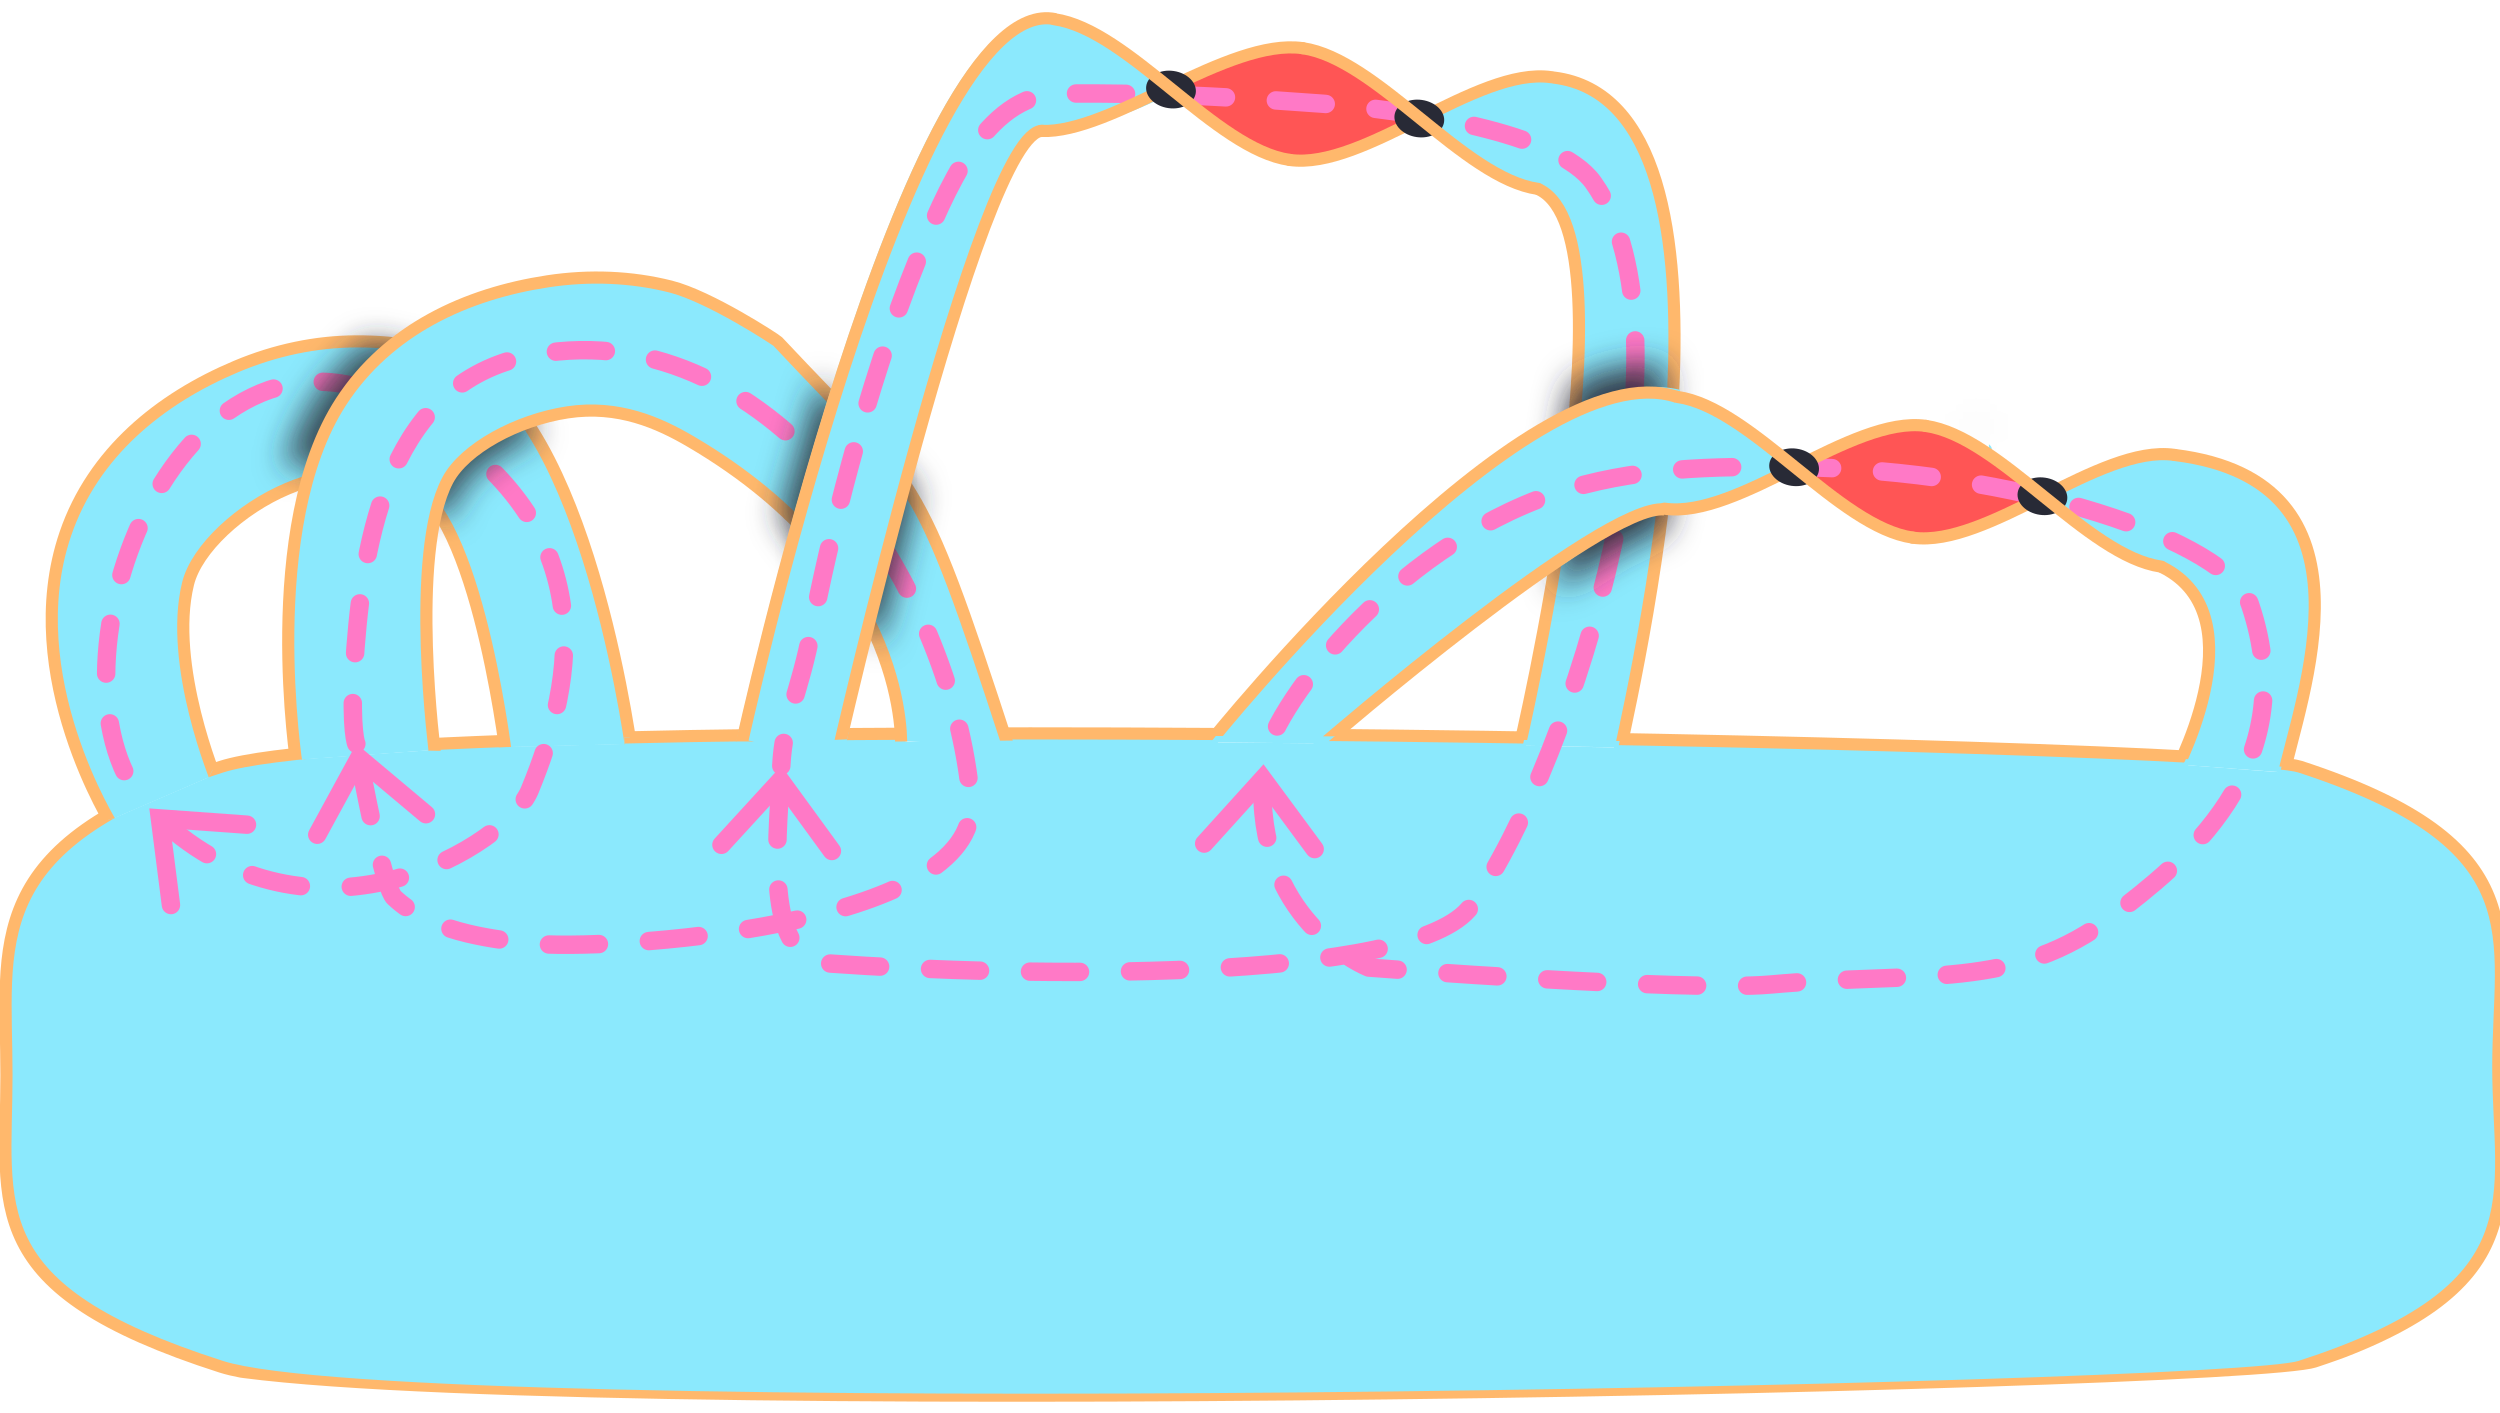
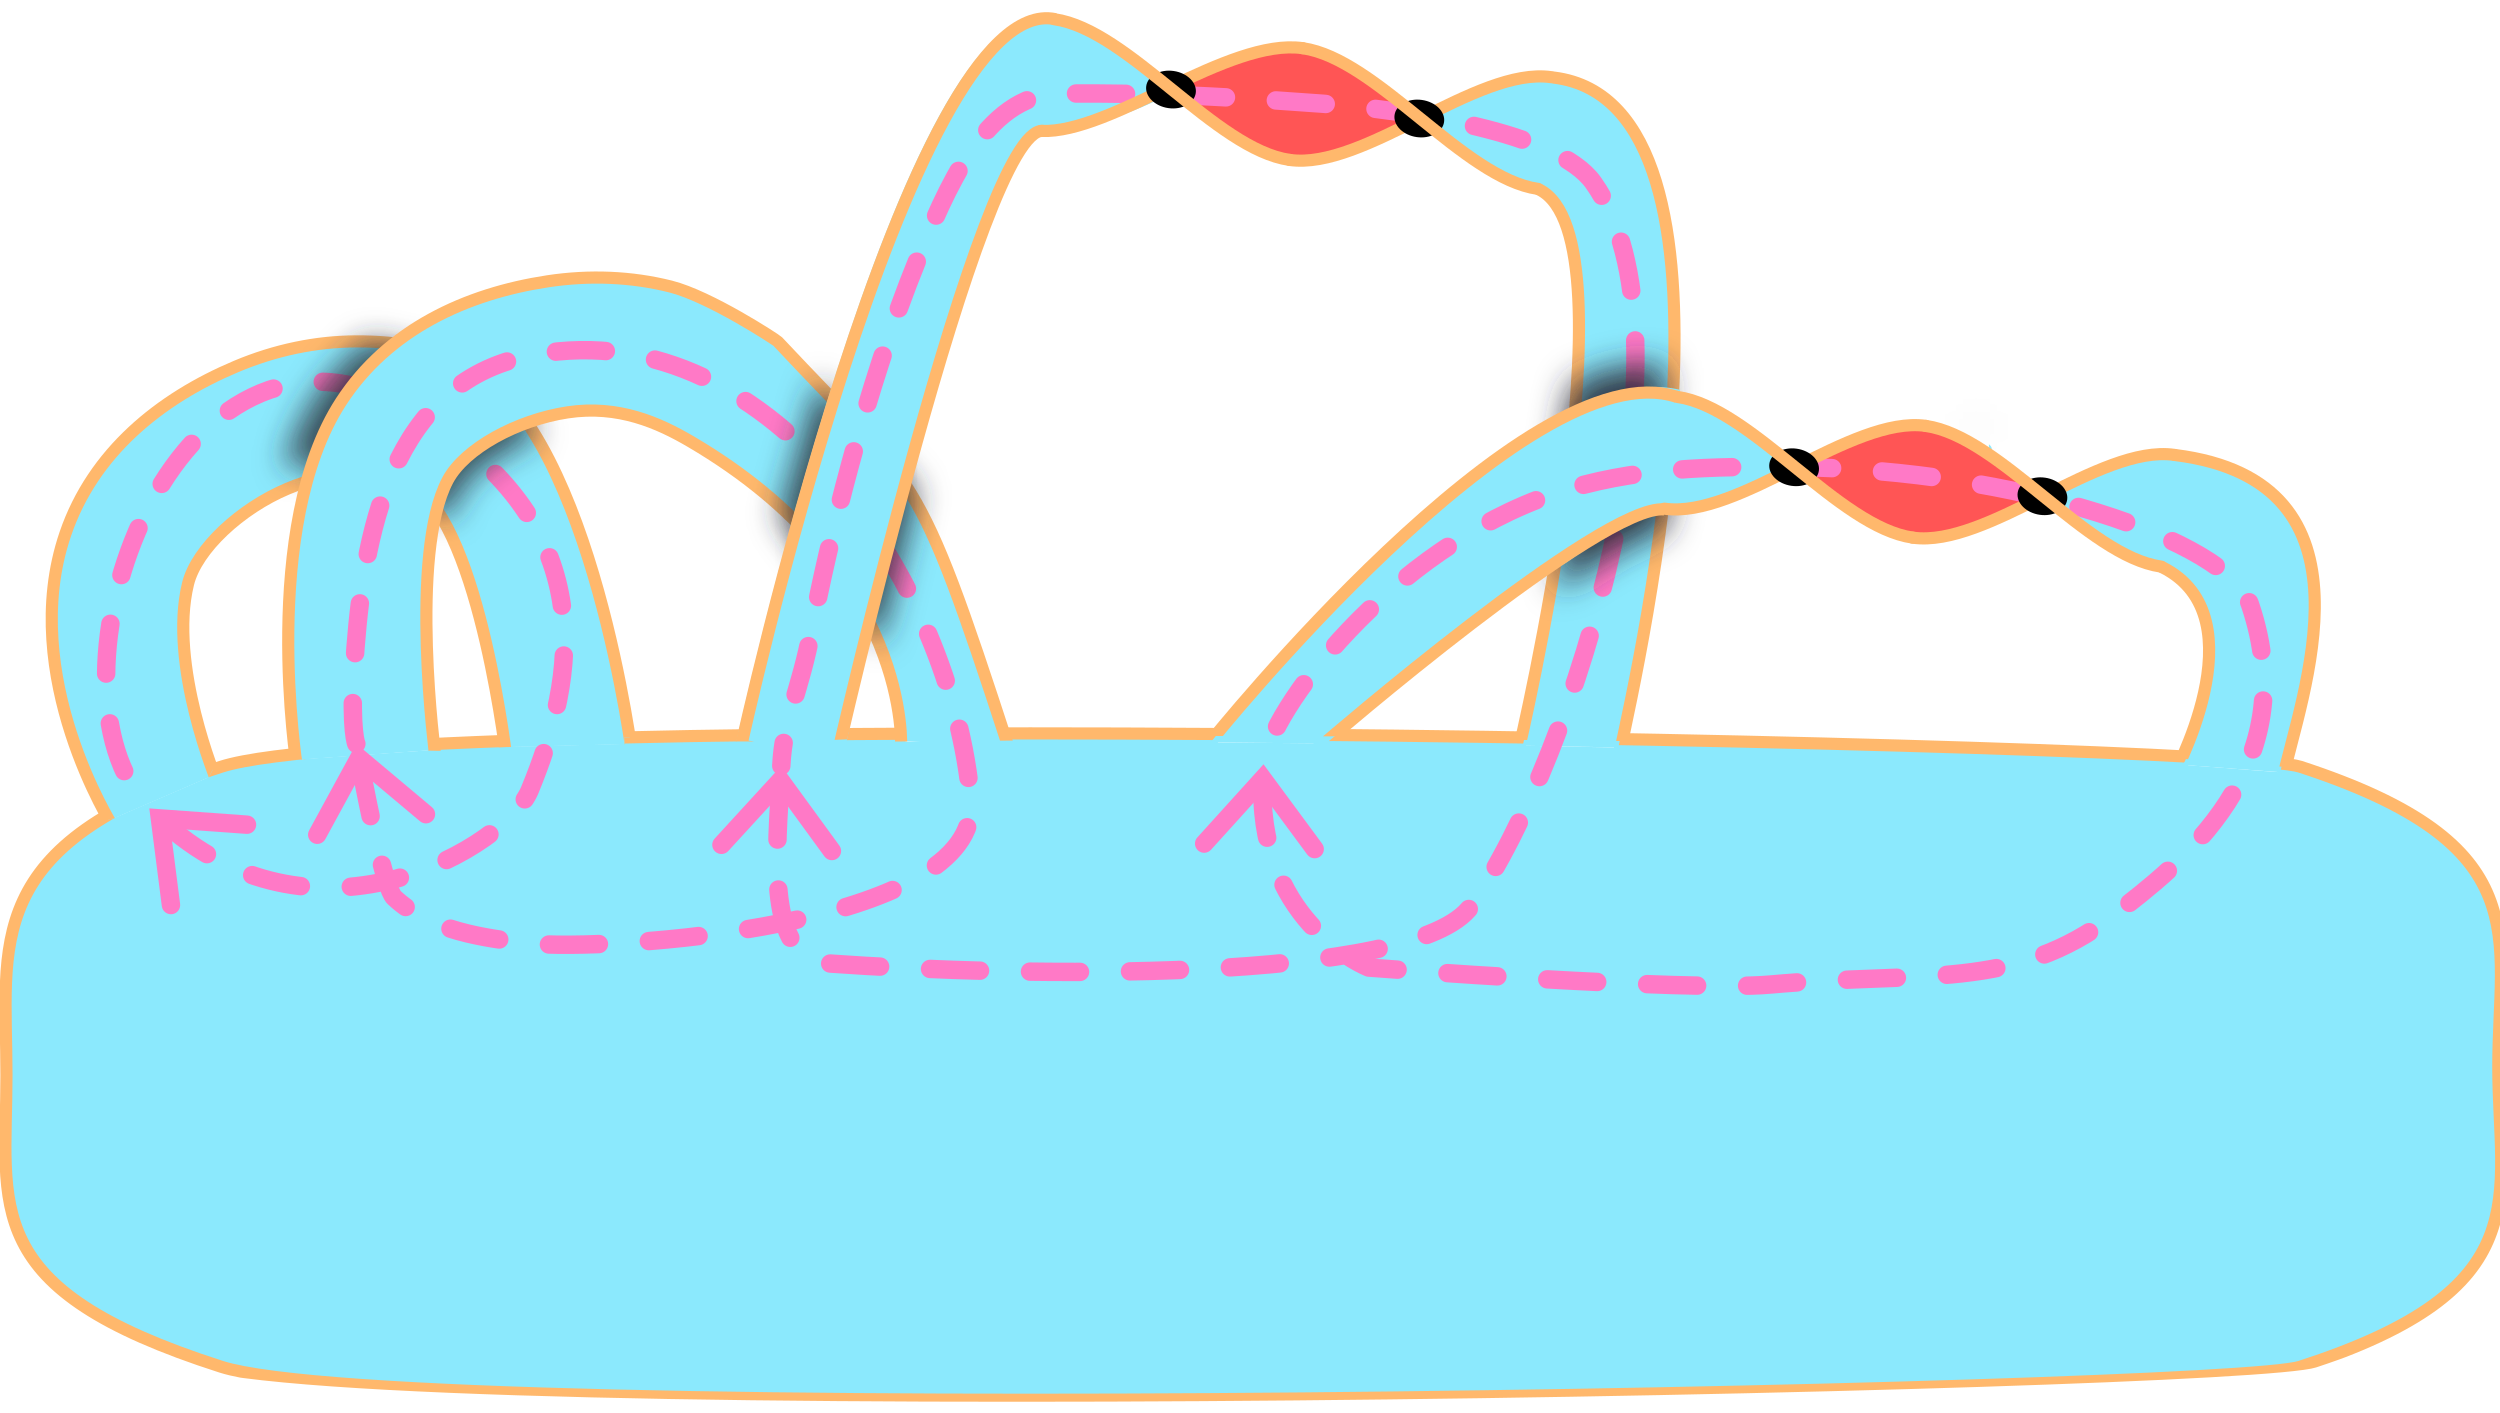
<svg xmlns="http://www.w3.org/2000/svg" xmlns:ns1="http://vectornator.io" stroke-miterlimit="10" style="fill-rule:nonzero;clip-rule:evenodd;stroke-linecap:round;stroke-linejoin:round;" version="1.1" viewBox="0 0 1000 565" xml:space="preserve">
  <defs>
    <filter color-interpolation-filters="sRGB" filterUnits="userSpaceOnUse" height="96.427" id="Filter" width="117.113" x="97.562" y="120.607">
      <feDropShadow dx="-11.117" dy="-1.17" flood-color="#282a36" flood-opacity="0.791" in="SourceGraphic" result="Shadow" stdDeviation="6.223" />
    </filter>
    <filter color-interpolation-filters="sRGB" filterUnits="userSpaceOnUse" height="95.999" id="Filter_2" width="116.685" x="113.512" y="127.787">
      <feDropShadow dx="4.619" dy="5.796" flood-color="#282a36" flood-opacity="0.791" in="SourceGraphic" result="Shadow" stdDeviation="6.137" />
    </filter>
    <filter color-interpolation-filters="sRGB" filterUnits="userSpaceOnUse" height="125.813" id="Filter_3" width="76.636" x="305.994" y="147.537">
      <feDropShadow dx="4.027" dy="6.222" flood-color="#282a36" flood-opacity="0.791" in="SourceGraphic" result="Shadow" stdDeviation="6.137" />
    </filter>
    <filter color-interpolation-filters="sRGB" filterUnits="userSpaceOnUse" height="125.813" id="Filter_4" width="76.636" x="296.131" y="136.749">
      <feDropShadow dx="-5.837" dy="-4.567" flood-color="#282a36" flood-opacity="0.791" in="SourceGraphic" result="Shadow" stdDeviation="6.137" />
    </filter>
    <filter color-interpolation-filters="sRGB" filterUnits="userSpaceOnUse" height="103.975" id="Filter_5" width="204.59" x="603.289" y="129.296">
      <feDropShadow dx="-1.351" dy="-11.096" flood-color="#282a36" flood-opacity="0.9" in="SourceGraphic" result="Shadow" stdDeviation="6.651" />
    </filter>
    <filter color-interpolation-filters="sRGB" filterUnits="userSpaceOnUse" height="103.975" id="Filter_6" width="204.59" x="605.833" y="149.01">
      <feDropShadow dx="-2.926" dy="10.788" flood-color="#282a36" flood-opacity="0.9" in="SourceGraphic" result="Shadow" stdDeviation="6.651" />
    </filter>
  </defs>
  <clipPath id="ArtboardFrame_8">
    <rect height="565" width="1000" x="0" y="0" />
  </clipPath>
  <g clip-path="url(#ArtboardFrame_8)" id="Layer-1" ns1:layerName="Layer 1" visibility="hidden">
-     <path d="M-110.735-138.315L1054.77-138.315L1054.77 1059.06L-110.735 1059.06L-110.735-138.315Z" fill="#282a36" fill-rule="nonzero" opacity="1" stroke="none" />
+     <path d="M-110.735-138.315L1054.77-138.315L1054.77 1059.06L-110.735 1059.06L-110.735-138.315Z" class="fill-background" fill-rule="nonzero" opacity="1" stroke="none" />
  </g>
  <g clip-path="url(#ArtboardFrame_8)" id="Layer-2" ns1:layerName="Layer 2">
    <clipPath id="ClipPath">
      <path d="M-5.679 422.286C-15.153 363.362 37.474 311.285 37.474 311.285L45.76 327.155L83.383 310.902L78.058 296.807L118.787 287.625L120.831 303.677L171.345 300.115L168.703 278.82C168.703 278.82 191.356 277.174 199.154 276.846C200.742 276.779 204.834 298.678 204.834 298.678L249.862 297.561C249.862 297.561 246.081 274.988 248.472 274.906C263.067 274.407 296.126 270.461 296.126 270.461L299.539 299.946L337.362 300.005L337.57 269.565C337.57 269.565 353.166 268.682 359.529 268.609C362.861 268.571 362.235 296.745 362.235 296.745L398.547 294.571C398.547 294.571 396.726 259.835 400.675 259.782C425.344 259.452 524.899 250.675 524.899 250.675L487.128 296.984L525.289 297.32L573.919 261.068C573.919 261.068 595.041 261.391 614.401 263.249C617.987 263.593 610.46 298.309 610.46 298.309L645.541 298.975L656.058 262.654L881.535 279.622L875.166 306.071L910.953 308.826C910.953 308.826 920.279 281.823 920.742 281.976C1018.47 314.381 1007.47 367.842 1007.47 422.286C1007.47 476.963 1024.87 514.579 926.42 546.982C895.499 557.16 152.273 571.97 75.374 546.982C-24.326 514.585 3.796 481.21-5.679 422.286Z" />
    </clipPath>
    <g clip-path="url(#ClipPath)">
      <path d="M2.586 430.108C2.586 377.312-8.296 337.878 88.47 306.697C163.784 282.429 889.716 296.77 920.116 306.697C1015.61 337.882 999.321 374.304 999.321 426.697C999.321 479.315 1016.32 515.514 920.116 546.697C889.899 556.492 163.616 570.744 88.47 546.697C-8.957 515.52 2.586 483.113 2.586 430.108Z" class="fill-blue stroke-orange stroke-orange" fill="#8be9fd" fill-rule="nonzero" opacity="1" stroke="#ffb86c" stroke-linecap="round" stroke-linejoin="round" stroke-width="4.861" />
    </g>
  </g>
  <g id="Layer-4" ns1:layerName="Layer 4">
    <clipPath id="ClipPath_2">
      <path d="M5.962 21.076L978.159 21.076L961.091 314.245L741.377 296.406C741.377 296.406 691.886 298.88 554.869 298.748C460.608 298.657 249.639 294.914 249.639 294.914L249.985 297.702C249.985 297.702 198.197 298.942 198.197 298.942L87.433 303.105L83.571 310.925L45.589 327.346L9.894 334.19L5.962 21.076Z" />
    </clipPath>
    <g clip-path="url(#ClipPath_2)">
      <path d="M142.586 136.554C126.389 136.584 110.016 140.035 94.461 146.585C63.916 159.446 37.242 181.023 26.148 213.523C6.788 270.241 45.179 330.711 45.179 330.711L86.832 312.704C86.832 312.704 67.242 266.023 75.211 233.523C78.626 219.593 96.253 203.363 115.023 195.46C133.911 187.508 152.971 186.973 165.555 194.679C192.242 211.023 202.989 306.488 202.989 306.488L253.194 304.127C253.194 304.127 237.242 176.023 189.555 147.366C175.469 138.902 158.774 136.523 142.586 136.554Z" class="fill-blue stroke-orange stroke-orange" fill="#8be9fd" fill-rule="nonzero" opacity="1" stroke="#ffb86c" stroke-linecap="butt" stroke-linejoin="round" stroke-width="4.861" />
    </g>
  </g>
  <g id="Layer-10" ns1:layerName="Layer 10">
    <g opacity="1">
      <path d="M66.627 329.895C128.007 383.647 202.848 338.022 211.906 316.051C230.063 272.007 243.387 208.98 163.368 163.255C69.722 109.743 11.617 274.301 59.713 323.353" fill="none" class="stroke-pink" stroke="#ff79c6" stroke-dasharray="20.0" stroke-linecap="round" stroke-linejoin="round" stroke-width="7.375" />
      <g class="fill-pink" fill="#ff79c6" stroke="none">
        <path d="M99.064 326.198L64.214 323.683L59.719 323.358L60.291 327.829L64.726 362.486C64.985 364.506 66.832 365.935 68.852 365.676C70.872 365.417 72.3 363.57 72.042 361.55L67.607 326.893L63.683 331.039L98.533 333.554C100.564 333.701 102.33 332.173 102.476 330.142C102.623 328.111 101.095 326.345 99.064 326.198Z" class="fill-pink" fill="#ff79c6" />
      </g>
    </g>
  </g>
  <g id="Layer-3" ns1:layerName="Layer 3">
    <clipPath id="ClipPath_3">
      <path d="M3.767 21.085L7.704 330.241L118.079 303.616L122.423 303.679L170.642 300.21L175.423 300.335L293.36 296.835L295.86 296.491L295.954 298.179L336.329 297.71L336.204 296.804C381.884 296.44 431.306 295.989 478.36 295.648C478.335 292.856 478.239 290.407 478.36 286.679C478.44 284.22 478.593 282.32 478.954 278.054C478.964 277.934 479.138 275.558 479.204 274.679C479.292 273.514 479.646 271.322 480.048 269.679C480.419 268.16 480.817 266.959 481.548 265.835C483.871 262.262 488.965 261.202 492.267 265.054C492.497 265.323 492.679 265.644 492.892 265.929C492.927 265.63 492.916 265.596 492.954 265.273C493.013 264.77 493.089 264.109 493.11 263.929C493.216 263.027 493.547 260.809 493.548 260.804C493.753 259.44 493.811 258.815 493.892 258.116C493.892 257.766 493.891 256.907 493.892 256.866C493.876 256.777 493.891 256.757 494.079 255.523C494.187 255.062 494.193 255.072 494.798 253.804L495.079 253.398L495.735 252.585L497.517 251.398L500.392 250.866L503.017 251.648L503.954 252.304L513.36 252.304C513.389 250.801 513.418 249.064 513.423 248.616C513.44 247.082 513.472 245.856 513.579 243.179C513.601 242.638 513.807 237.894 513.829 237.491C513.837 237.351 513.844 237.002 513.86 236.835C513.865 236.656 513.866 236.676 514.142 235.554C514.311 234.91 514.327 234.887 515.954 232.835L516.36 232.523L516.86 232.179L517.454 231.866L518.173 231.616L518.985 231.429L519.892 231.335L520.767 231.398L521.61 231.585L522.392 231.835L523.048 232.179L523.579 232.523L523.829 232.71C524.338 233.18 524.43 233.332 524.61 233.554C524.7 232.886 524.734 232.096 524.829 231.429C524.886 231.032 525.359 227.268 525.392 227.023C525.469 226.443 525.484 226.378 525.548 226.085C525.557 225.894 525.579 225.878 526.235 224.335C526.496 223.893 526.467 223.885 527.235 222.991L527.767 222.554L528.485 222.054L529.485 221.616L530.767 221.304L532.267 221.304L533.704 221.648L534.892 222.241L535.767 222.929L536.329 223.585L536.735 224.116L536.829 224.273C537.03 223.432 537.044 223.189 537.298 222.148C537.376 221.828 537.474 221.477 537.517 221.304C537.527 221.199 537.545 220.689 537.548 220.648C537.626 219.347 537.718 218.662 538.017 217.648C538.621 215.598 539.907 213.827 542.017 212.773C542.894 212.334 543.821 212.025 544.985 212.023C546.391 212.02 547.653 212.652 548.767 213.523C549.29 211.729 549.675 209.951 550.267 208.148C550.298 208.051 550.451 207.229 550.454 207.21C550.644 206.139 550.757 205.616 550.985 204.866C551.37 203.602 551.919 202.458 552.767 201.398C553.964 199.901 555.536 198.829 558.11 198.991C559.711 199.092 560.865 199.662 561.767 200.46C562.611 199.994 563.548 199.662 564.735 199.679C565.335 199.687 565.824 199.923 566.36 200.085C566.586 199.361 566.56 199.144 566.829 198.304C566.978 197.837 568.518 193.536 568.704 193.023C568.796 192.769 569.081 192.009 569.142 191.866C569.189 191.757 569.186 191.749 569.329 191.46C569.445 191.235 569.462 191.227 570.048 190.398L570.735 189.679L574.954 188.179L576.673 189.085C576.951 188.216 577.17 187.564 577.485 186.585C577.485 186.585 577.484 186.531 577.485 186.523C577.498 186.409 577.578 185.664 577.579 185.648C577.739 183.994 577.823 183.346 578.173 182.304C579.46 178.475 583.69 175.873 588.079 178.616C588.408 178.822 588.501 179.084 588.767 179.304C588.903 179 588.983 178.698 589.235 178.335C589.909 177.343 589.891 177.342 592.485 175.96C594.469 175.587 594.478 175.594 596.548 176.148C596.822 176.296 596.761 176.353 596.954 176.46C597.731 173.648 599.864 171.481 603.079 171.116C603.295 170.175 603.441 169.168 603.673 168.241C603.711 168.092 603.702 168.093 603.767 167.866C603.767 167.661 603.794 167.654 604.923 165.71C606.028 164.158 606.355 164.081 611.267 163.835C612.24 162.44 613.717 161.477 615.392 161.241C616.179 161.131 617.012 161.18 617.829 161.398C617.839 161.4 617.851 161.395 617.86 161.398C618.153 159.644 618.381 157.834 618.704 156.054C619.309 152.727 622.503 150.512 625.829 151.116C629.156 151.721 631.371 154.915 630.767 158.241C627.964 173.659 626.295 186.219 623.079 213.929C622.511 218.827 622.284 220.611 621.985 223.148C621.644 226.051 621.048 230.119 620.329 233.679C619.805 236.275 619.26 238.486 618.642 240.241C618.22 241.437 617.739 242.435 617.173 243.335C616.041 245.136 614.559 246.495 612.173 246.929C610.653 247.205 609.298 246.932 608.079 246.398C608.108 248.242 607.627 250.066 606.298 251.616C604.407 253.823 601.308 254.402 598.704 253.116C598.122 254.328 597.384 255.499 596.298 256.585C594.527 258.356 591.95 259.153 589.329 258.273C588.823 258.103 588.459 257.829 588.048 257.585C587.948 259.099 587.885 260.588 587.517 261.866C586.663 264.824 584.929 267.238 582.11 268.648C581.766 268.82 581.449 268.78 581.11 268.898C580.326 272.092 579.409 274.718 577.86 276.46C575.307 279.333 571.276 279.654 568.329 277.398C568.317 277.388 568.31 277.376 568.298 277.366C568.144 277.932 568.059 278.558 567.892 279.116C567.886 279.147 567.837 279.436 567.829 279.491C567.78 279.86 567.766 280.116 567.704 280.429C567.597 280.97 567.451 281.484 567.235 282.023C566.442 284.004 564.87 285.631 562.517 286.273C562.485 286.281 562.455 286.264 562.423 286.273C562.349 288.569 562.187 290.378 561.673 292.116C561.332 293.269 560.719 294.246 560.11 295.21C691.95 295.25 740.829 292.929 740.829 292.929L961.048 310.554L973.298 103.241L978.173 21.085L3.767 21.085Z" />
    </clipPath>
    <g clip-path="url(#ClipPath_3)">
      <path d="M157.954 137.335C149.75 143.723 142.448 151.41 136.454 160.616C131.2 168.687 127.289 178.005 124.235 187.835C128.037 187.767 131.942 187.677 134.454 187.773C138.012 187.908 140.759 188.247 143.954 188.835C150.418 190.025 156.564 192.296 163.454 196.116C163.992 196.414 164.645 196.667 166.173 197.21C166.356 197.275 166.359 197.299 166.548 197.366C170.66 198.832 173.153 200.198 175.142 202.648C176.231 198.714 177.512 195.06 179.11 192.054C183.952 182.946 196.24 174.532 210.235 169.366C209.268 167.272 208.986 166.789 207.829 164.273C207.433 163.41 207.413 163.416 207.017 162.554C203.262 154.388 200.696 149 198.11 143.616C191.775 142.43 184.558 141.648 176.673 141.273C173.624 141.127 171.442 140.581 166.892 139.148C166.333 138.972 166.115 138.893 165.829 138.804C163.861 138.193 162.62 137.887 161.454 137.71C160.664 137.59 159.732 137.477 157.985 137.335C157.979 137.34 157.961 137.33 157.954 137.335Z" class="fill-blue" fill="#8be9fd" fill-rule="nonzero" filter="url(#Filter)" stroke="none" ns1:shadowAngle="3.24648" ns1:shadowColor="#282a36" ns1:shadowOffset="11.1781" ns1:shadowOpacity="0.79054" ns1:shadowRadius="12.4452" />
      <path d="M157.954 137.335C149.75 143.723 142.448 151.41 136.454 160.616C131.2 168.687 127.289 178.005 124.235 187.835C128.037 187.767 131.942 187.677 134.454 187.773C138.012 187.908 140.759 188.247 143.954 188.835C150.418 190.025 156.564 192.296 163.454 196.116C163.992 196.414 164.645 196.667 166.173 197.21C166.356 197.275 166.359 197.299 166.548 197.366C170.66 198.832 173.153 200.198 175.142 202.648C176.231 198.714 177.512 195.06 179.11 192.054C183.952 182.946 196.24 174.532 210.235 169.366C209.268 167.272 208.986 166.789 207.829 164.273C207.433 163.41 207.413 163.416 207.017 162.554C203.262 154.388 200.696 149 198.11 143.616C191.775 142.43 184.558 141.648 176.673 141.273C173.624 141.127 171.442 140.581 166.892 139.148C166.333 138.972 166.115 138.893 165.829 138.804C163.861 138.193 162.62 137.887 161.454 137.71C160.664 137.59 159.732 137.477 157.985 137.335C157.979 137.34 157.961 137.33 157.954 137.335Z" class="fill-blue" fill="#8be9fd" fill-rule="nonzero" filter="url(#Filter_2)" stroke="none" ns1:shadowAngle="0.897928" ns1:shadowColor="#282a36" ns1:shadowOffset="7.41096" ns1:shadowOpacity="0.79054" ns1:shadowRadius="12.274" />
      <path d="M268.234 114.611C252.525 110.662 235.807 109.986 219.119 112.515C186.351 117.48 155.195 131.844 136.459 160.624C103.761 210.85 118.699 306.493 118.699 306.493L174.139 302.694C174.139 302.694 163.399 221.609 179.106 192.062C185.838 179.398 206.911 167.994 227.048 164.943C247.31 161.873 263.494 169.133 276.223 176.597C365.164 228.744 360.422 299.473 360.422 299.473C360.422 299.473 403.437 298.936 403.29 298.485C366.389 185.086 367.205 196.51 311.108 136.628C310.459 135.935 283.933 118.557 268.234 114.611Z" class="fill-blue stroke-orange stroke-orange" fill="#8be9fd" fill-rule="nonzero" opacity="1" stroke="#ffb86c" stroke-linecap="butt" stroke-linejoin="round" stroke-width="4.861" />
    </g>
  </g>
  <g id="Layer-11" ns1:layerName="Layer 11">
    <g opacity="1">
      <path d="M144.302 306.843C147.471 323.526 153.912 355.481 157.699 359.046C171.717 372.239 193.724 375.38 212.207 377.36C241.214 380.468 392.64 371.416 388.375 320.237C381.186 233.966 306.843 121.149 209.591 142.76C153.335 155.262 144.438 220.95 141.565 268.345C140.117 292.248 142.64 298.123 142.536 297.492" fill="none" class="stroke-pink" stroke="#ff79c6" stroke-dasharray="20.0" stroke-linecap="round" stroke-linejoin="round" stroke-width="7.375" />
      <g class="fill-pink" fill="#ff79c6" stroke="none">
        <path d="M172.749 322.861L145.989 300.395L142.537 297.497L140.38 301.455L123.658 332.133C122.683 333.922 123.343 336.161 125.131 337.136C126.919 338.111 129.159 337.451 130.133 335.663L146.856 304.984L141.247 306.044L168.007 328.51C169.566 329.819 171.892 329.616 173.202 328.057C174.511 326.497 174.308 324.171 172.749 322.861Z" class="fill-pink" fill="#ff79c6" />
      </g>
    </g>
  </g>
  <g clip-path="url(#ArtboardFrame_8)" id="Layer-8" ns1:layerName="Layer 8">
    <path d="M317.31 211.266L348.071 251.786L363.261 190.47L333.087 156.658L317.31 211.266Z" class="fill-blue" fill="#8be9fd" fill-rule="nonzero" filter="url(#Filter_3)" stroke="none" ns1:shadowAngle="0.996374" ns1:shadowColor="#282a36" ns1:shadowOffset="7.41096" ns1:shadowOpacity="0.79054" ns1:shadowRadius="12.274" />
    <path d="M317.31 211.266L348.071 251.786L363.261 190.47L333.087 156.658L317.31 211.266Z" class="fill-blue" fill="#8be9fd" fill-rule="nonzero" filter="url(#Filter_4)" stroke="none" ns1:shadowAngle="3.80552" ns1:shadowColor="#282a36" ns1:shadowOffset="7.41096" ns1:shadowOpacity="0.79054" ns1:shadowRadius="12.274" />
    <path d="M615.185 75.556C585.482 71.347 550.772 23.487 521.069 19.278L521.07 19.269C491.367 15.06 466.522 49.682 416.532 52.688C394.226 54.03 342.363 271.05 337.267 304.488C336.538 309.275 292.759 304.715 292.759 304.715C292.759 304.715 361.532-12.312 421.532 7.688C457.539 19.691 421.743 7.688 421.743 7.688C446.348 11.175 474.388 44.614 500.172 58.383C505.515 61.236 510.76 63.244 515.859 63.967L515.858 63.975C545.561 68.184 580.787 25.92 620.787 30.92C705.131 41.463 654.828 263.977 647.328 298.977L609.093 298.301C609.093 298.301 655.723 95.838 615.723 75.838" class="fill-blue" fill="#8be9fd" fill-rule="nonzero" opacity="1" stroke="none" />
    <clipPath id="ClipPath_4">
      <path d="M472.635 44.315C472.635 17.579 493.626-4.094 519.519-4.094C545.412-4.094 566.402 17.579 566.402 44.315C566.402 71.051 545.412 92.724 519.519 92.724C493.626 92.724 472.635 71.051 472.635 44.315Z" />
    </clipPath>
    <g clip-path="url(#ClipPath_4)">
      <path d="M615.185 75.556C585.482 71.347 550.772 23.487 521.069 19.278L521.07 19.269C479.068 15.591 464.341 52.136 416.532 52.688C391.533 52.977 416.532 152.688 416.532 152.688L376.532 152.688C376.532 152.688 361.532-12.312 421.532 7.688C457.539 19.691 421.743 7.688 421.743 7.688C446.348 11.175 474.388 44.614 500.172 58.383C505.515 61.236 510.76 63.244 515.859 63.967L515.858 63.975C545.561 68.184 580.787 25.92 620.787 30.92C705.131 41.463 672.195 121.445 664.695 156.445L624.122 155.094C624.122 155.094 655.723 95.838 615.723 75.838" class="fill-red" fill="#ff5555" fill-rule="nonzero" opacity="1" stroke="none" />
    </g>
  </g>
  <g clip-path="url(#ArtboardFrame_8)" id="Layer-7" ns1:layerName="Layer 7">
    <g opacity="1">
      <path d="M311.978 315.847C310.076 348.002 307.775 383.669 331.405 385.372C406.628 390.79 566.456 393.671 588.494 362.348C630.342 302.871 681.188 134.62 637.31 73.016C622.933 52.832 563.387 43.969 528.846 41.469C499.189 39.323 467.14 36.963 423.336 37.461C393.706 37.797 377.984 77.002 367.13 103.599C346.111 155.108 330.707 219.62 324.744 251.608C320.037 276.862 313.47 287.238 312.511 306.343" fill="none" class="stroke-pink" stroke="#ff79c6" stroke-dasharray="20.0" stroke-linecap="round" stroke-linejoin="round" stroke-width="7.375" />
      <g class="fill-pink" fill="#ff79c6" stroke="none">
        <path d="M335.742 338.231L315.165 309.993L312.51 306.351L309.465 309.674L285.862 335.436C284.486 336.938 284.588 339.27 286.09 340.646C287.591 342.022 289.924 341.92 291.3 340.418L314.903 314.656L309.204 314.337L329.782 342.574C330.982 344.22 333.288 344.582 334.934 343.383C336.58 342.183 336.942 339.877 335.742 338.231Z" class="fill-pink" fill="#ff79c6" />
      </g>
    </g>
    <path d="M416.532 52.386C444.614 53.516 491.367 15.06 521.07 19.269" fill="none" opacity="1" class="stroke-orange stroke-orange" stroke="#ffb86c" stroke-linecap="round" stroke-linejoin="round" stroke-width="4.861" />
-     <path d="M458.497 34.415C459.079 30.314 463.983 27.618 469.451 28.392C474.919 29.167 478.881 33.12 478.3 37.221C477.719 41.322 472.815 44.019 467.346 43.244C461.878 42.469 457.916 38.517 458.497 34.415Z" fill="#282a36" fill-rule="nonzero" opacity="1" stroke="none" />
+     <path d="M458.497 34.415C459.079 30.314 463.983 27.618 469.451 28.392C474.919 29.167 478.881 33.12 478.3 37.221C477.719 41.322 472.815 44.019 467.346 43.244C461.878 42.469 457.916 38.517 458.497 34.415Z" class="fill-background" fill-rule="nonzero" opacity="1" stroke="none" />
    <path d="M515.859 63.967C486.155 59.758 451.446 11.897 421.743 7.688" fill="none" opacity="1" class="stroke-orange stroke-orange" stroke="#ffb86c" stroke-linecap="round" stroke-linejoin="round" stroke-width="4.861" />
    <path d="M515.858 63.975C545.561 68.184 590.693 26.65 620.396 30.859" fill="none" opacity="1" class="stroke-orange stroke-orange" stroke="#ffb86c" stroke-linecap="round" stroke-linejoin="round" stroke-width="4.861" />
-     <path d="M557.824 46.005C558.405 41.904 563.309 39.207 568.777 39.982C574.245 40.757 578.207 44.71 577.626 48.811C577.045 52.912 572.141 55.609 566.672 54.834C561.204 54.059 557.242 50.106 557.824 46.005Z" fill="#282a36" fill-rule="nonzero" opacity="1" stroke="none" />
+     <path d="M557.824 46.005C558.405 41.904 563.309 39.207 568.777 39.982C574.245 40.757 578.207 44.71 577.626 48.811C577.045 52.912 572.141 55.609 566.672 54.834C561.204 54.059 557.242 50.106 557.824 46.005Z" class="fill-background" fill-rule="nonzero" opacity="1" stroke="none" />
    <path d="M615.185 75.556C585.482 71.347 550.772 23.487 521.069 19.278" fill="none" opacity="1" class="stroke-orange stroke-orange" stroke="#ffb86c" stroke-linecap="round" stroke-linejoin="round" stroke-width="4.861" />
    <clipPath id="ClipPath_5">
      <path d="M4.848-28.012L978.159 21.076L961.053 310.555L739.32 298.859C739.32 298.859 691.63 295.903 554.304 295.772C509.412 295.73 456.177 294.599 403.406 294.116C385.829 293.955 357.533 294.817 340.676 295.671C274.784 299.009 191.541 292.417 191.541 292.417L89.935 297.667L7.71 330.248L4.848-28.012Z" />
    </clipPath>
    <g clip-path="url(#ClipPath_5)">
      <path d="M422.158 7.667C363.196-4.718 296.501 298.212 296.501 298.212L334.345 304.507C334.345 304.507 392.361 49.868 417.237 52.356" fill="none" opacity="1" class="stroke-orange stroke-orange" stroke="#ffb86c" stroke-linecap="butt" stroke-linejoin="round" stroke-width="4.861" />
      <path d="M615.759 75.857C655.759 95.857 607.371 300.43 607.371 300.43L648.053 300.488C655.553 265.488 705.927 41.578 621.584 31.035" fill="none" opacity="1" class="stroke-orange stroke-orange" stroke="#ffb86c" stroke-linecap="round" stroke-linejoin="round" stroke-width="4.861" />
    </g>
  </g>
  <g id="Layer-9" ns1:layerName="Layer 9">
    <path d="M658.798 157.023C649.911 157.149 640.04 160.225 629.704 165.023C627.544 177.805 625.825 190.264 623.079 213.929C622.511 218.827 622.284 220.611 621.985 223.148C621.836 224.414 621.502 226.171 621.267 227.741C639.932 214.971 656.67 204.936 664.954 203.96C665.006 203.023 665.079 202.084 665.298 200.929C665.39 200.445 665.497 199.942 665.61 199.429C665.726 198.908 665.988 197.831 666.11 197.335C666.234 196.203 666.273 195.156 666.267 192.71C666.263 191.456 666.253 190.88 666.267 190.148C666.294 188.711 666.372 187.474 666.517 186.241C666.573 185.759 666.655 184.597 666.735 182.866C666.799 181.491 667.119 172.362 667.173 170.929C667.356 166.01 667.53 162.569 667.704 159.835C667.751 159.106 667.812 158.686 667.86 158.085C664.957 157.403 661.966 156.977 658.798 157.023ZM791.454 179.866C791.454 179.92 791.454 179.905 791.454 179.991C791.454 180.253 791.453 182.108 791.454 182.991C791.753 182.989 792.061 182.983 792.329 182.991C792.933 181.666 792.496 180.763 791.454 179.866Z" class="fill-blue" fill="#8be9fd" fill-rule="nonzero" filter="url(#Filter_5)" stroke="none" ns1:shadowAngle="4.59123" ns1:shadowColor="#282a36" ns1:shadowOffset="11.1781" ns1:shadowOpacity="0.9" ns1:shadowRadius="13.3014" />
    <path d="M662.917 154.852C654.03 154.978 644.159 158.054 633.823 162.852C631.663 175.634 629.944 188.093 627.198 211.758C626.63 216.656 626.403 218.44 626.104 220.977C625.955 222.243 625.621 224 625.386 225.57C644.051 212.8 660.789 202.765 669.073 201.789C669.125 200.852 669.198 199.913 669.417 198.758C669.509 198.274 669.616 197.771 669.729 197.258C669.845 196.737 670.107 195.66 670.229 195.164C670.353 194.032 670.392 192.985 670.386 190.539C670.382 189.285 670.372 188.709 670.386 187.977C670.413 186.54 670.491 185.303 670.636 184.07C670.692 183.588 670.774 182.426 670.854 180.695C670.918 179.32 671.238 170.191 671.292 168.758C671.475 163.839 671.649 160.398 671.823 157.664C671.87 156.935 671.931 156.515 671.979 155.914C669.076 155.232 666.085 154.806 662.917 154.852ZM795.573 177.695C795.573 177.749 795.573 177.734 795.573 177.82C795.573 178.082 795.572 179.937 795.573 180.82C795.872 180.818 796.18 180.812 796.448 180.82C797.052 179.495 796.615 178.592 795.573 177.695Z" class="fill-blue" fill="#8be9fd" fill-rule="nonzero" filter="url(#Filter_6)" stroke="none" ns1:shadowAngle="1.83566" ns1:shadowColor="#282a36" ns1:shadowOffset="11.1781" ns1:shadowOpacity="0.9" ns1:shadowRadius="13.3014" />
    <path d="M864.428 226.642C834.725 222.434 800.016 174.573 770.312 170.364L770.313 170.355C740.61 166.147 715.766 200.768 665.775 203.774C643.393 205.121 552.22 279.38 533.654 294.681C531.519 296.441 530.344 297.421 530.344 297.421L484.289 296.917C484.289 296.917 610.775 138.774 670.775 158.774C706.783 170.777 670.986 158.774 670.986 158.774C695.591 162.261 723.631 195.7 749.415 209.469C754.758 212.322 760.004 214.33 765.102 215.053L765.101 215.061C794.804 219.27 830.03 177.006 870.03 182.006C954.374 192.549 919.613 273.893 912.113 308.893L873.202 305.959C873.202 305.959 904.966 246.925 864.966 226.925" class="fill-blue" fill="#8be9fd" fill-rule="nonzero" opacity="1" stroke="none" />
    <clipPath id="ClipPath_6">
      <path d="M721.878 195.401C721.878 168.666 742.869 146.992 768.762 146.992C794.655 146.992 815.646 168.666 815.646 195.401C815.646 222.137 794.655 243.81 768.762 243.81C742.869 243.81 721.878 222.137 721.878 195.401Z" />
    </clipPath>
    <g clip-path="url(#ClipPath_6)">
      <path d="M864.428 226.642C834.725 222.434 800.016 174.573 770.312 170.364L770.313 170.355C728.311 166.677 713.584 203.222 665.775 203.774C640.776 204.063 665.775 303.774 665.775 303.774L625.775 303.774C625.775 303.774 610.775 138.774 670.775 158.774C706.783 170.777 670.986 158.774 670.986 158.774C695.591 162.261 723.631 195.7 749.415 209.469C754.758 212.322 760.004 214.33 765.102 215.053L765.101 215.061C794.804 219.27 830.03 177.006 870.03 182.006C954.374 192.549 921.438 272.531 913.938 307.531L873.365 306.18C873.365 306.18 904.966 246.925 864.966 226.925" class="fill-red" fill="#ff5555" fill-rule="nonzero" opacity="1" stroke="none" />
    </g>
  </g>
  <g id="Layer-6" ns1:layerName="Layer 6">
    <g opacity="1">
      <path d="M504.931 315.213C504.561 370.312 547.51 387.03 547.51 387.03C547.51 387.03 674.938 396.796 708.136 393.812C769.183 388.324 805.807 396.597 845.492 366.053C871.676 345.9 922.213 307.52 900.037 241.865C891.287 215.958 806.416 187.872 718.535 186.835C685.168 186.441 653 186.912 622.007 197.328C555.854 219.56 507.302 284.943 505.406 305.697" fill="none" class="stroke-pink" stroke="#ff79c6" stroke-dasharray="20.0" stroke-linecap="round" stroke-linejoin="round" stroke-width="7.375" />
      <g class="fill-pink" fill="#ff79c6" stroke="none">
        <path d="M528.833 337.45L508.082 309.34L505.405 305.714L502.381 309.056L478.936 334.963C477.57 336.473 477.686 338.805 479.196 340.171C480.706 341.538 483.038 341.421 484.405 339.911L507.849 314.005L502.148 313.72L522.9 341.831C524.109 343.469 526.418 343.817 528.056 342.607C529.695 341.398 530.043 339.089 528.833 337.45Z" class="fill-pink" fill="#ff79c6" />
      </g>
    </g>
    <path d="M665.775 203.472C695.478 207.681 740.61 166.147 770.313 170.355" fill="none" opacity="1" class="stroke-orange stroke-orange" stroke="#ffb86c" stroke-linecap="round" stroke-linejoin="round" stroke-width="4.861" />
-     <path d="M707.741 185.501C708.322 181.4 713.226 178.704 718.694 179.479C724.162 180.253 728.124 184.206 727.543 188.307C726.962 192.408 722.058 195.105 716.59 194.33C711.121 193.555 707.16 189.603 707.741 185.501Z" fill="#282a36" fill-rule="nonzero" opacity="1" stroke="none" />
+     <path d="M707.741 185.501C708.322 181.4 713.226 178.704 718.694 179.479C724.162 180.253 728.124 184.206 727.543 188.307C726.962 192.408 722.058 195.105 716.59 194.33C711.121 193.555 707.16 189.603 707.741 185.501Z" class="fill-background" fill-rule="nonzero" opacity="1" stroke="none" />
    <path d="M765.102 215.053C735.399 210.844 700.69 162.983 670.986 158.774" fill="none" opacity="1" class="stroke-orange stroke-orange" stroke="#ffb86c" stroke-linecap="round" stroke-linejoin="round" stroke-width="4.861" />
    <path d="M765.101 215.061C794.804 219.27 839.936 177.736 869.64 181.945" fill="none" opacity="1" class="stroke-orange stroke-orange" stroke="#ffb86c" stroke-linecap="round" stroke-linejoin="round" stroke-width="4.861" />
-     <path d="M807.067 197.091C807.648 192.99 812.552 190.293 818.02 191.068C823.488 191.843 827.45 195.796 826.869 199.897C826.288 203.998 821.384 206.695 815.916 205.92C810.447 205.145 806.486 201.192 807.067 197.091Z" fill="#282a36" fill-rule="nonzero" opacity="1" stroke="none" />
+     <path d="M807.067 197.091C807.648 192.99 812.552 190.293 818.02 191.068C823.488 191.843 827.45 195.796 826.869 199.897C826.288 203.998 821.384 206.695 815.916 205.92C810.447 205.145 806.486 201.192 807.067 197.091Z" class="fill-background" fill-rule="nonzero" opacity="1" stroke="none" />
    <path d="M864.428 226.642C834.725 222.434 800.016 174.573 770.312 170.364" fill="none" opacity="1" class="stroke-orange stroke-orange" stroke="#ffb86c" stroke-linecap="round" stroke-linejoin="round" stroke-width="4.861" />
    <clipPath id="ClipPath_7">
      <path d="M3.769 21.076L978.159 21.076L961.053 310.555L740.843 292.94C740.843 292.94 689.716 294.713 552.391 294.582C415.065 294.452 191.541 292.417 191.541 292.417L89.935 297.667L7.71 330.248L3.769 21.076Z" />
    </clipPath>
    <g clip-path="url(#ClipPath_7)">
      <path d="M670.775 158.774C610.775 138.774 484.002 296.858 484.002 296.858L529.623 297.373C529.623 297.373 640.899 201.287 665.775 203.774" fill="none" opacity="1" class="stroke-orange stroke-orange" stroke="#ffb86c" stroke-linecap="butt" stroke-linejoin="round" stroke-width="4.861" />
      <path d="M864.966 226.925C904.966 246.925 868.31 312.282 868.31 312.282L912.747 312.967C920.247 277.967 954.374 192.549 870.03 182.006" fill="none" opacity="1" class="stroke-orange stroke-orange" stroke="#ffb86c" stroke-linecap="round" stroke-linejoin="round" stroke-width="4.861" />
    </g>
  </g>
  <g id="Layer-5" ns1:layerName="Layer 5" />
</svg>
